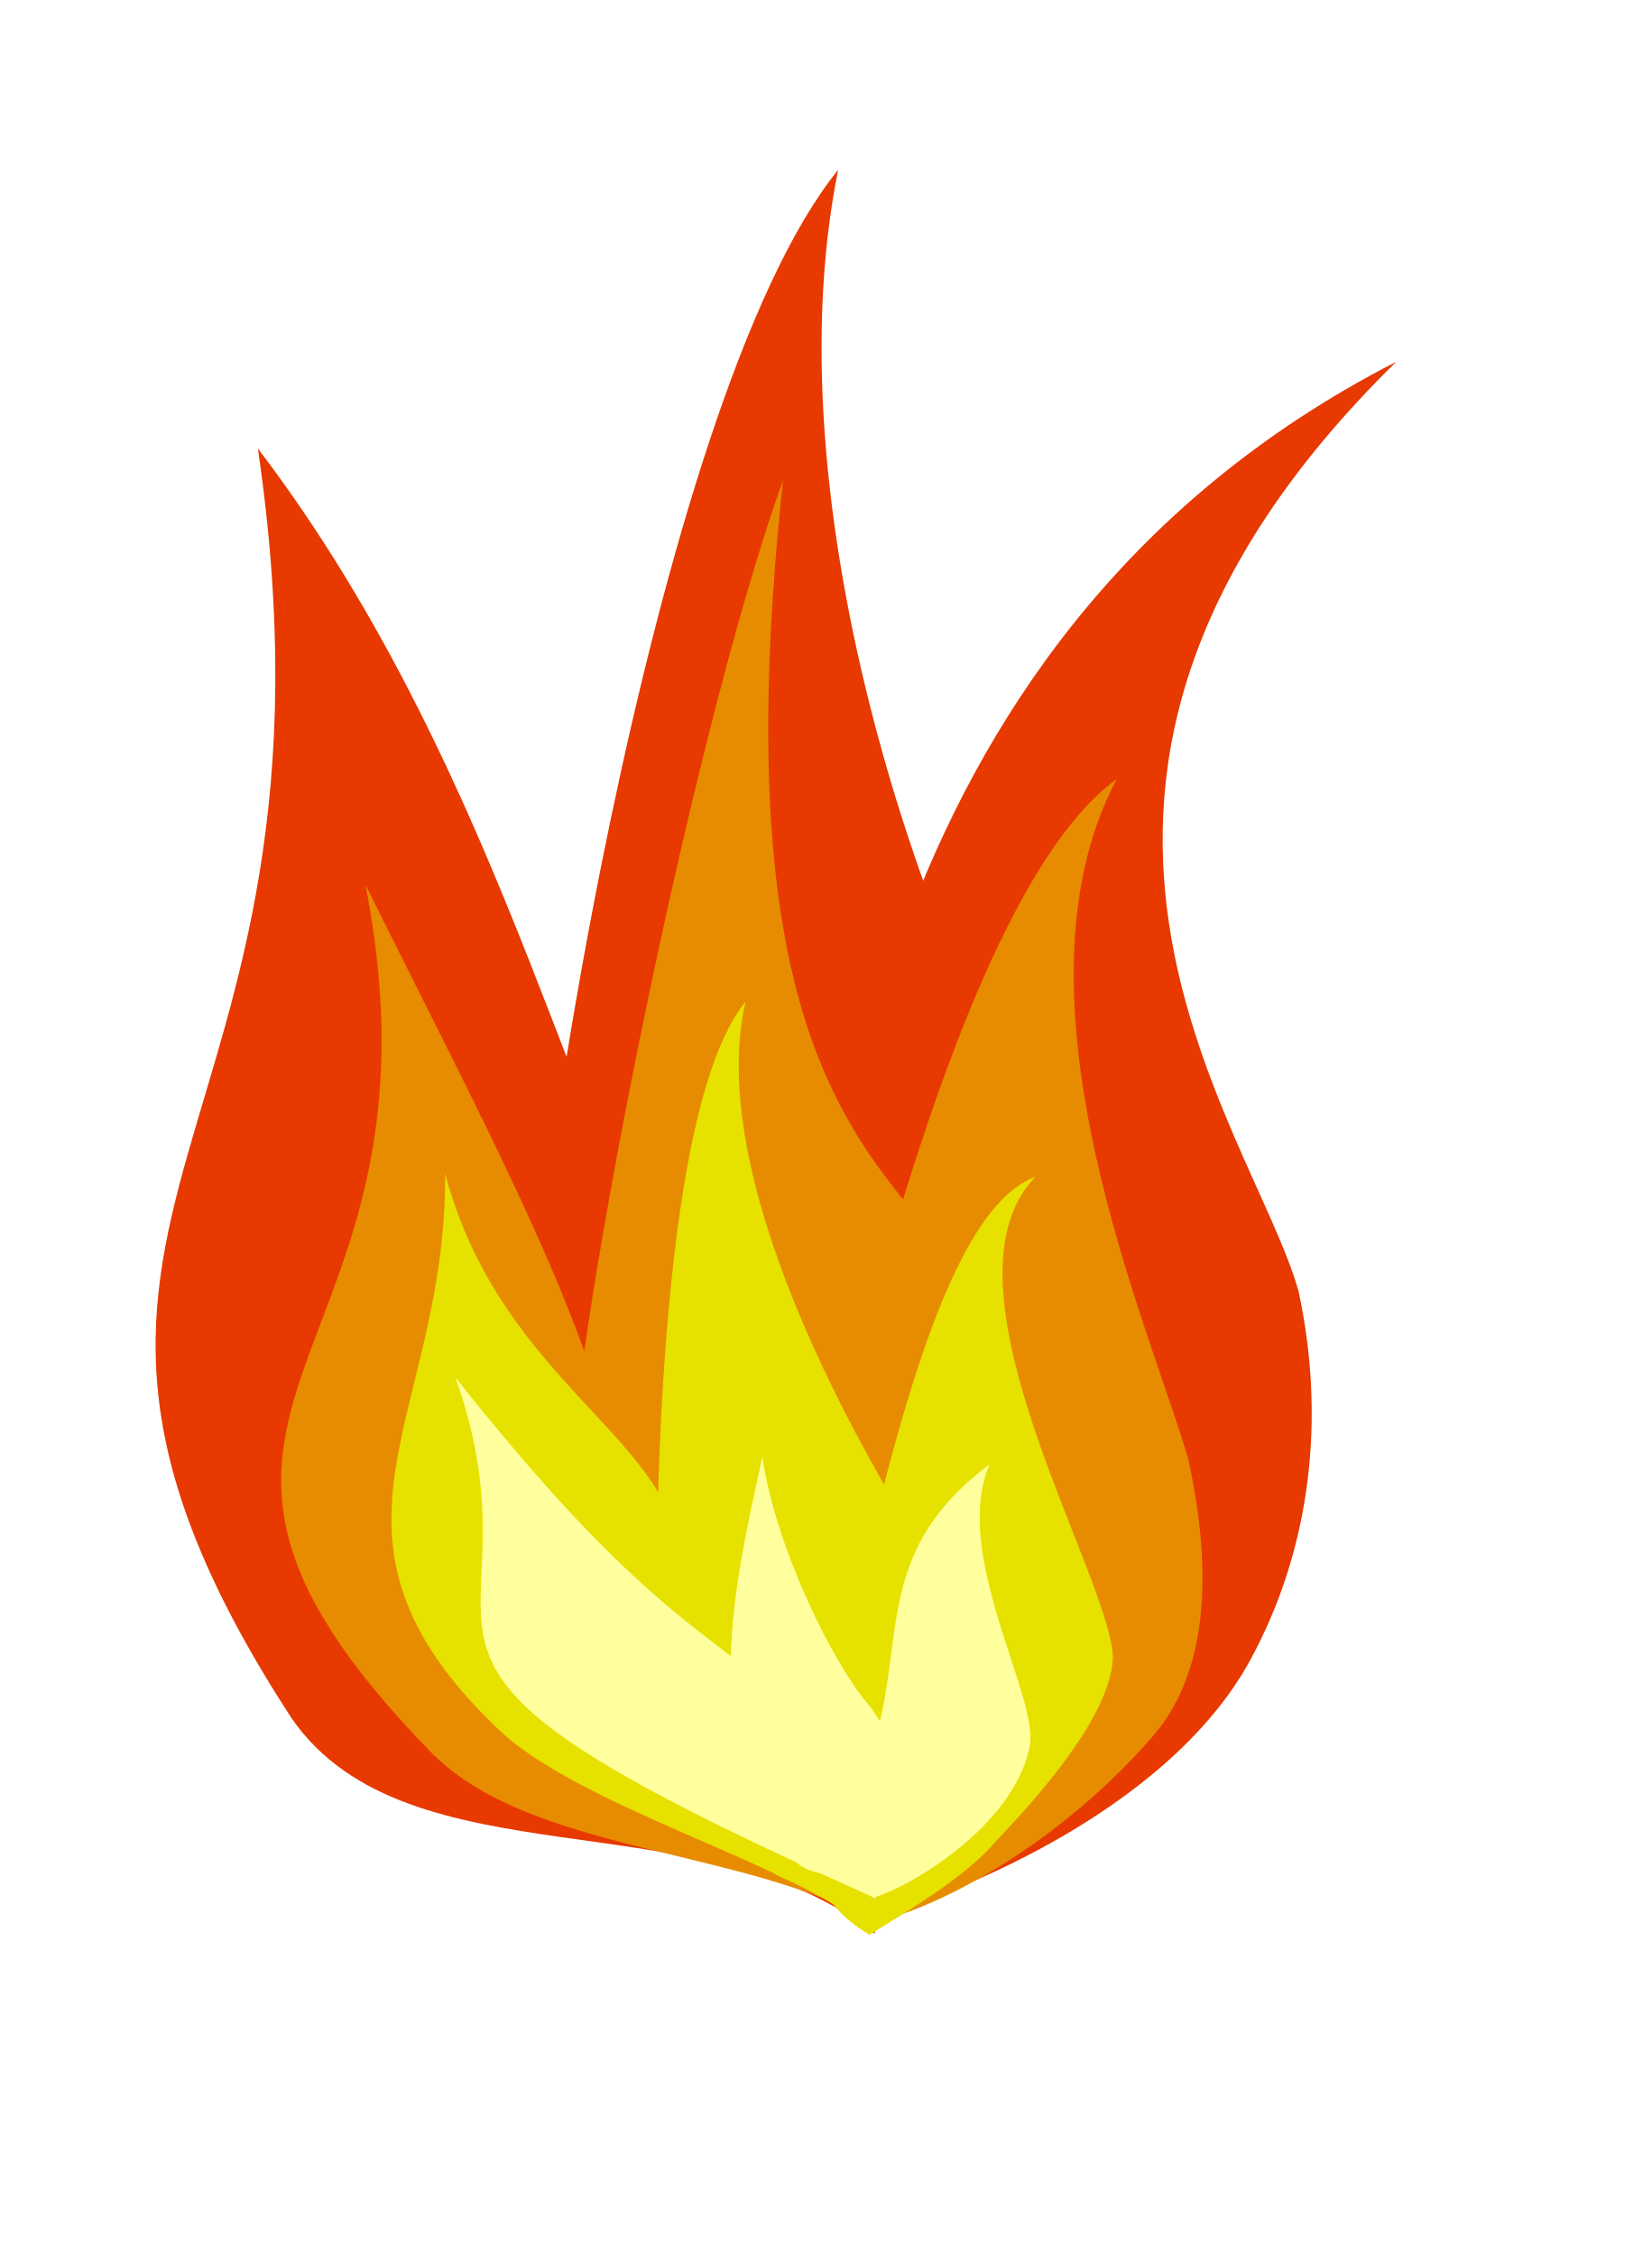
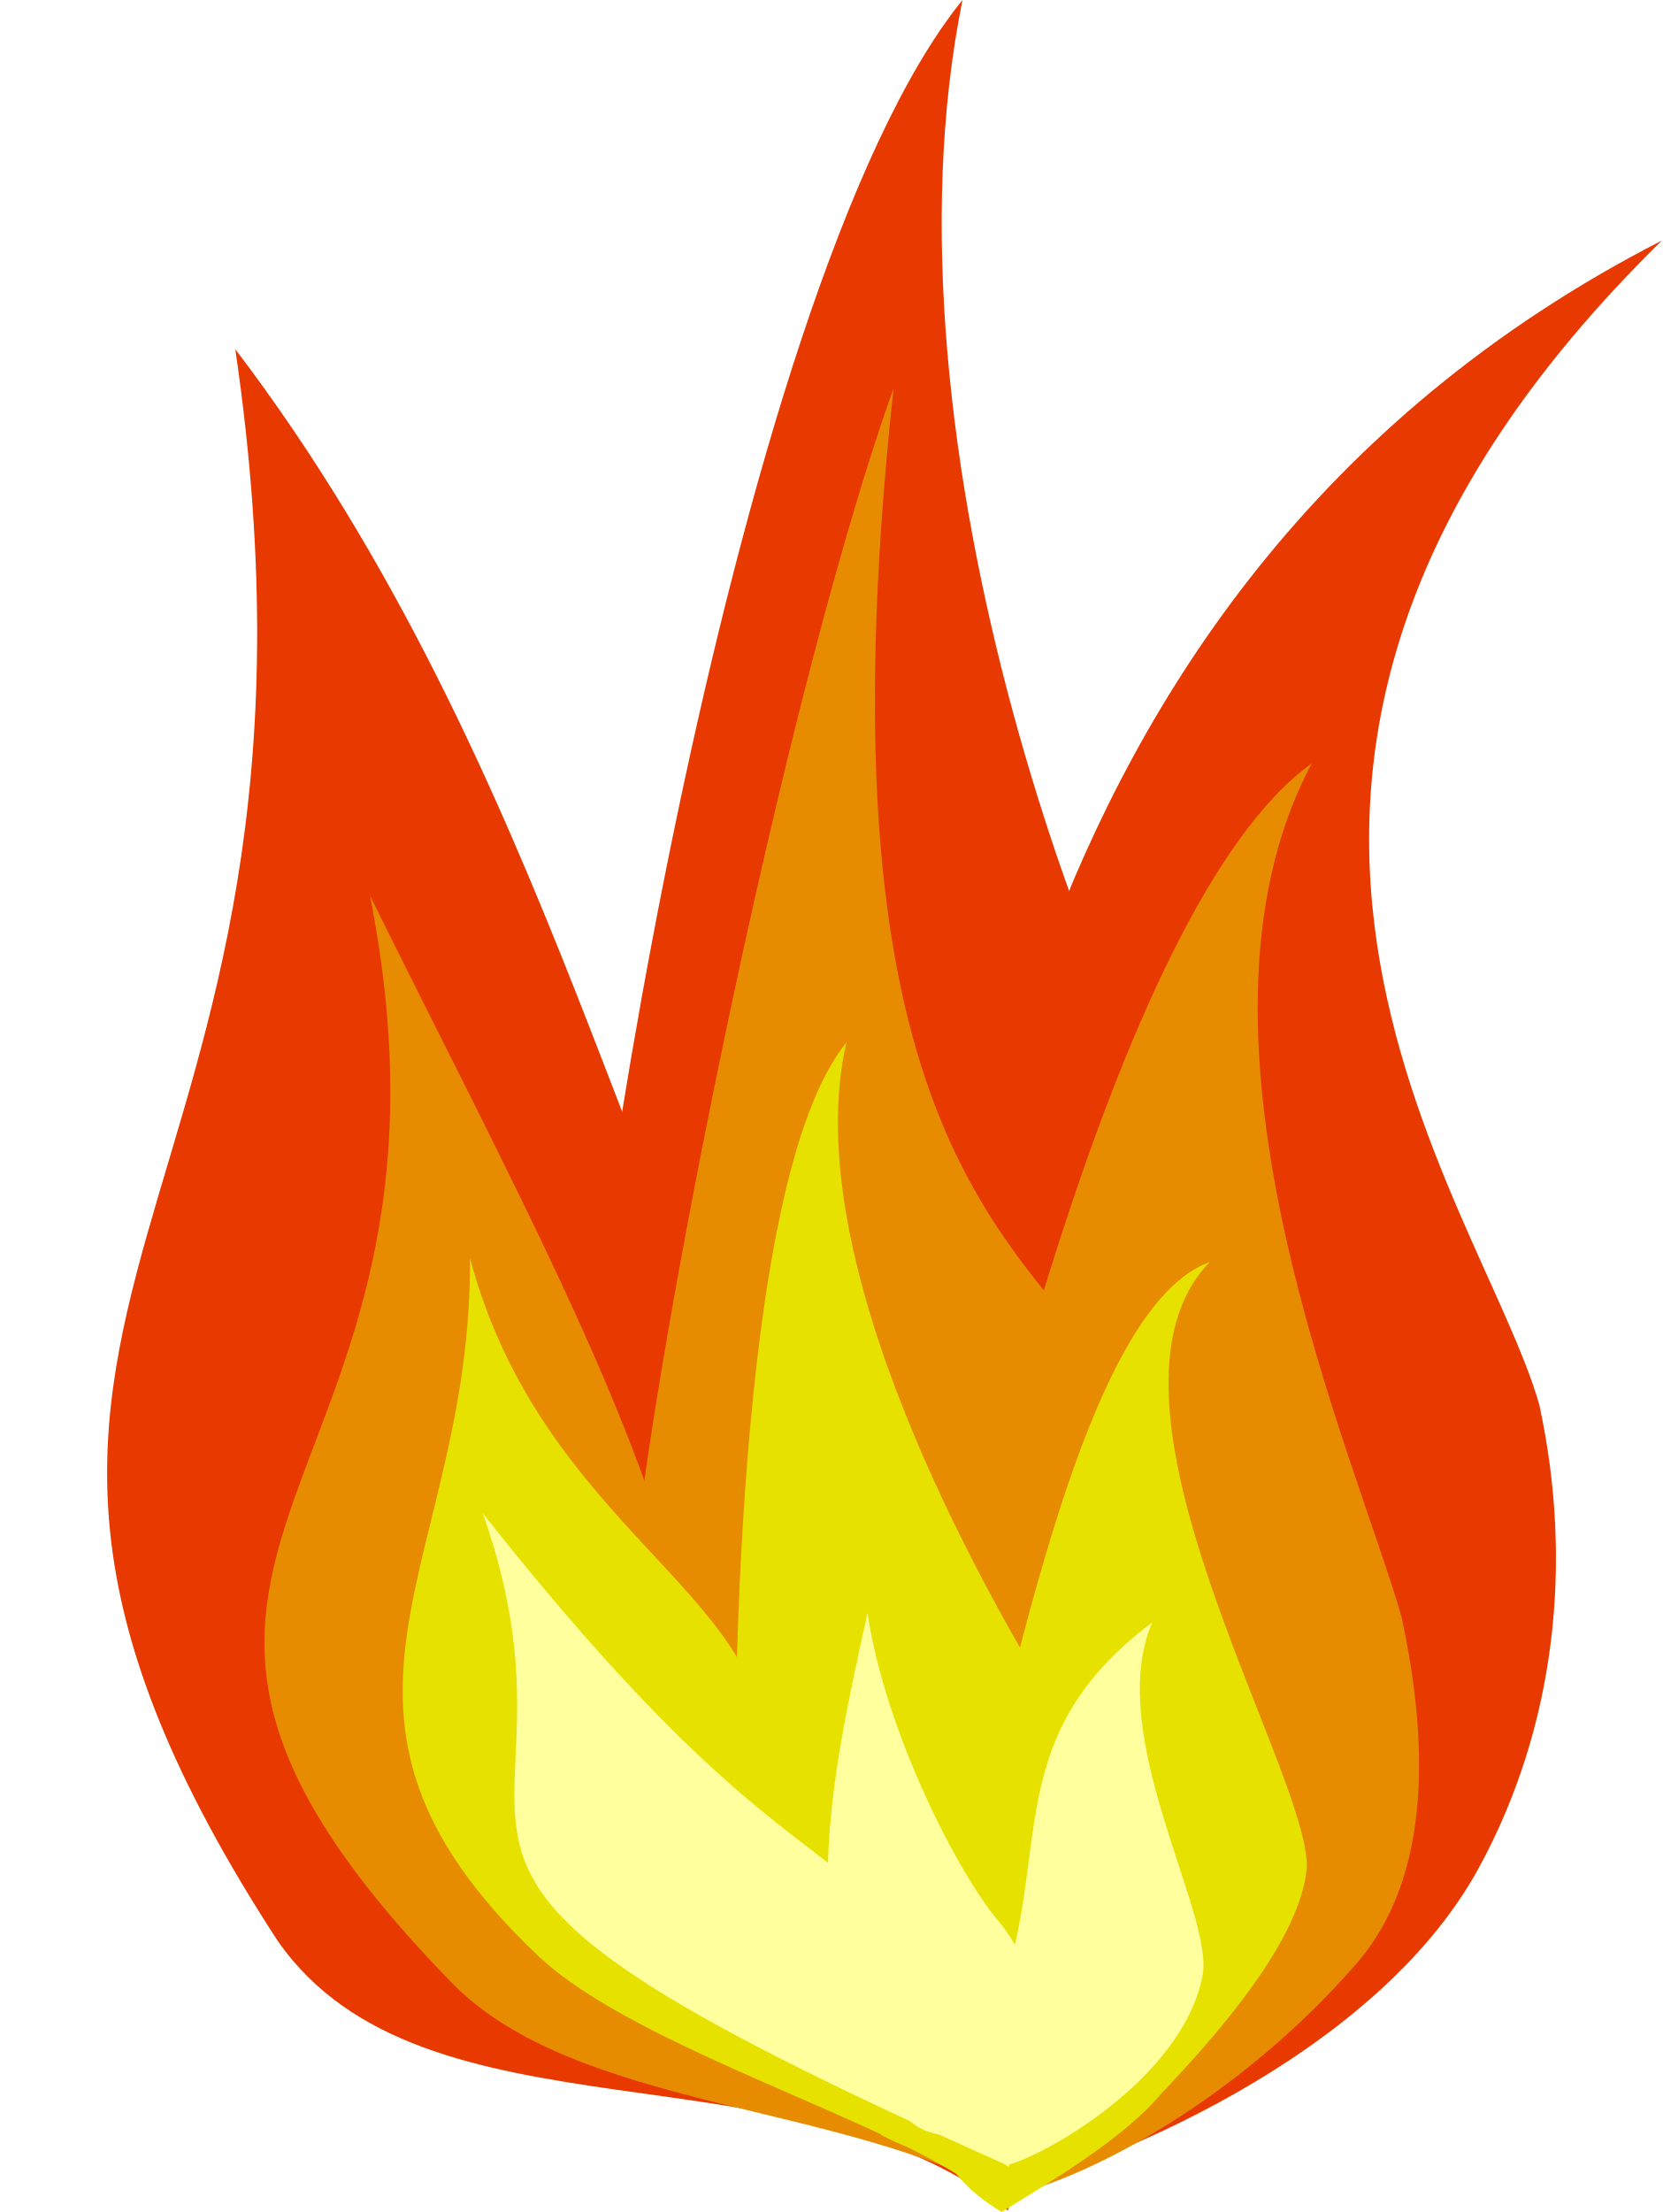
- <svg xmlns="http://www.w3.org/2000/svg" id="svg2" width="250.28pt" height="341.89pt">
+ <svg xmlns="http://www.w3.org/2000/svg" id="svg2" width="201.057pt" height="267.475pt" version="1.1">
  <defs id="defs5" />
-   <path style="fill:#e73900;fill-opacity:1;fill-rule:evenodd;stroke:none;stroke-width:1pt;stroke-linecap:butt;stroke-linejoin:miter;stroke-opacity:1" d="M 58.955,347.234 C -9.038,242.851 73.06,233.528 52.119,90.624 C 103.476,158.041 117.815,240.735 139.375,265.194 C 154.256,284.403 161.594,307.589 159.594,331.411 C 159.392,350.265 183.219,373.11 176.704,390.712 C 142.06,362.963 82.471,381.05 58.955,347.234 z " id="path2043" />
-   <path style="fill:#e73900;fill-opacity:1;fill-rule:evenodd;stroke:none;stroke-width:1pt;stroke-linecap:butt;stroke-linejoin:miter;stroke-opacity:1" d="M 161.781,377.714 C 162.174,357.723 137.985,349.051 128.255,333.439 C 112.14,321.514 107.035,302.952 106.68,284.673 C 105.37,255.44 131.428,81.131 169.391,34.317 C 154.842,106.203 190.96,201.96 213.274,233.638 C 228.373,258.252 234.05,286.591 228.611,314.476 C 225.939,336.723 207.51,350.091 197.54,370.045 C 187.568,382.062 173.996,383.2 161.781,377.714 z " id="path2041" />
-   <path style="fill:#e73900;fill-opacity:1;fill-rule:evenodd;stroke:none;stroke-width:1pt;stroke-linecap:butt;stroke-linejoin:miter;stroke-opacity:1" d="M 175.561,387.493 C 181.347,370.126 169.896,342.598 166.29,326.49 C 156.506,311.987 157.452,294.474 162.164,278.413 C 169.101,252.537 170.246,130.432 282.189,73.091 C 195.372,158.273 253.019,227.502 262.417,260.836 C 267.907,286.17 265.101,312.573 252.72,335.356 C 235.626,366.81 189.986,384.145 175.561,387.493 z " id="path2063" />
-   <path style="fill:#e78c00;fill-opacity:1;fill-rule:evenodd;stroke:none;stroke-width:1pt;stroke-linecap:butt;stroke-linejoin:miter;stroke-opacity:1" d="M 157.116,377.313 C 157.413,360.993 139.117,353.914 131.757,341.168 C 119.568,331.433 115.707,316.279 115.438,301.356 C 114.448,277.49 138.764,151.31 158.265,96.969 C 144.958,220.148 179.186,233.83 196.064,259.692 C 207.485,279.786 211.779,302.922 207.665,325.686 C 205.644,343.849 196.931,360.404 189.39,376.693 C 181.847,386.504 166.356,381.792 157.116,377.313 z " id="path1305" />
-   <path style="fill:#e78c00;fill-opacity:1;fill-rule:evenodd;stroke:none;stroke-width:1pt;stroke-linecap:butt;stroke-linejoin:miter;stroke-opacity:1" d="M 86.963,353.927 C 17.122,282.222 93.22,277.228 73.85,178.752 C 96.853,225.168 115.928,260.038 124.304,292.996 C 136.7,304.634 179.53,375.679 176.963,388.559 C 149.97,373.192 107.073,374.573 86.963,353.927 z " id="path2061" />
-   <path style="fill:#e7e100;fill-opacity:1;fill-rule:evenodd;stroke:none;stroke-width:1pt;stroke-linecap:butt;stroke-linejoin:miter;stroke-opacity:1" d="M 100.91,349.609 C 59.132,309.95 90.332,286.664 89.958,237.129 C 101.508,280.482 138.038,291.164 137.569,317.207 C 143.604,324.997 175.203,380.551 172.561,387.69 C 158.511,376.436 116.739,364.635 100.91,349.609 z " id="path2051" />
-   <path style="fill:#e78c00;fill-opacity:1;fill-rule:evenodd;stroke:none;stroke-width:1pt;stroke-linecap:butt;stroke-linejoin:miter;stroke-opacity:1" d="M 168.065,344.264 C 160.724,333.382 161.434,320.242 164.969,308.191 C 170.174,288.777 193.041,180.867 225.707,157.396 C 202.116,201.757 233.137,269.993 240.189,295.004 C 244.308,314.011 245.46,336.494 232.913,350.916 C 213.957,372.703 190.031,385.391 176.623,388.433 C 168.099,394.414 170.77,356.349 168.065,344.264 z " id="path2045" />
-   <path style="fill:#e7e100;fill-opacity:1;fill-rule:evenodd;stroke:none;stroke-width:1pt;stroke-linecap:butt;stroke-linejoin:miter;stroke-opacity:1" d="M 156.263,378.508 C 156.852,368.523 145.827,363.731 141.64,355.744 C 134.421,349.479 132.435,340.104 132.644,330.961 C 132.634,316.324 132.134,225.085 150.67,202.403 C 142.466,238.059 173.361,291.211 183.048,307.467 C 189.539,320.055 191.589,334.327 188.502,348.162 C 186.81,359.232 181.062,369.15 176.038,378.935 C 171.175,384.753 161.808,381.481 156.263,378.508 z " id="path1310" />
-   <path style="fill:#e7e100;fill-opacity:1;fill-rule:evenodd;stroke:none;stroke-width:1pt;stroke-linecap:butt;stroke-linejoin:miter;stroke-opacity:1" d="M 165.08,379.783 C 169.825,372.832 163.942,364.604 164.376,357.028 C 161.877,349.382 164.5,341.758 168.607,335.249 C 174.932,324.682 186.049,246.148 209.24,237.799 C 187.891,259.982 224.963,319.294 224.921,335.217 C 224.158,347.11 209.691,363.183 201.476,371.832 C 195.466,379.089 183.571,386.063 175.712,390.951 C 169.685,387.287 167.795,384.328 165.08,379.783 z " id="path2047" />
-   <path style="fill:#ffff9e;fill-opacity:1;fill-rule:evenodd;stroke:none;stroke-width:1pt;stroke-linecap:butt;stroke-linejoin:miter;stroke-opacity:1" d="M 157.079,371.835 C 142.323,348.593 147.798,322.665 154.073,294.384 C 156.932,313.573 168.84,336.859 175.571,344.496 C 180.217,350.493 182.509,357.732 181.884,365.17 C 181.821,371.056 178.833,378.189 176.799,383.684 C 165.982,375.021 164.422,382.393 157.079,371.835 z " id="path2049" />
-   <path style="fill:#ffff9e;fill-opacity:1;fill-rule:evenodd;stroke:none;stroke-width:1pt;stroke-linecap:butt;stroke-linejoin:miter;stroke-opacity:1" d="M 173.667,360.308 C 185.099,335.263 173.782,315.546 199.982,295.899 C 192.158,314.113 210.051,342.874 208.104,352.847 C 204.83,369.619 182.219,382.101 176.503,383.394 C 177.865,369.603 168.823,372.22 173.667,360.308 z " id="path2065" />
-   <path style="fill:#ffff9e;fill-opacity:1;fill-rule:evenodd;stroke:none;stroke-width:1pt;stroke-linecap:butt;stroke-linejoin:miter;stroke-opacity:1" d="M 92.05,278.337 C 153.503,356.053 152.145,316.817 176.514,383.374 C 60.356,331.657 112.489,336.325 92.05,278.337 z " id="path2067" />
+   <path style="fill:#e73900;fill-opacity:1;fill-rule:evenodd;stroke:none;stroke-width:1pt;stroke-linecap:butt;stroke-linejoin:miter;stroke-opacity:1" d="M 44.783,312.917 C -23.209,208.534 58.889,199.211 37.947,56.307 c 51.357,67.417 65.696,150.111 87.256,174.57 14.88,19.209 22.219,42.395 20.218,66.217 -0.202,18.854 23.625,41.698 17.11,59.3 C 127.888,328.646 68.3,346.732 44.783,312.917 Z" id="path2043" />
+   <path style="fill:#e73900;fill-opacity:1;fill-rule:evenodd;stroke:none;stroke-width:1pt;stroke-linecap:butt;stroke-linejoin:miter;stroke-opacity:1" d="M 147.61,343.396 C 148.003,323.406 123.813,314.734 114.083,299.122 97.969,287.197 92.864,268.635 92.508,250.356 91.199,221.122 117.257,46.814 155.219,0 c -14.548,71.886 21.569,167.643 43.883,199.321 15.1,24.614 20.776,52.953 15.337,80.838 -2.672,22.247 -21.101,35.615 -31.071,55.569 -9.973,12.017 -23.544,13.155 -35.76,7.669 z" id="path2041" />
+   <path style="fill:#e73900;fill-opacity:1;fill-rule:evenodd;stroke:none;stroke-width:1pt;stroke-linecap:butt;stroke-linejoin:miter;stroke-opacity:1" d="m 161.389,353.175 c 5.787,-17.367 -5.665,-44.895 -9.271,-61.002 -9.783,-14.504 -8.838,-32.016 -4.126,-48.078 6.937,-25.875 8.082,-147.981 120.025,-205.322 -86.818,85.183 -29.17,154.411 -19.772,187.745 5.49,25.333 2.684,51.737 -9.697,74.52 -17.094,31.454 -62.733,48.789 -77.159,52.137 z" id="path2063" />
+   <path style="fill:#e78c00;fill-opacity:1;fill-rule:evenodd;stroke:none;stroke-width:1pt;stroke-linecap:butt;stroke-linejoin:miter;stroke-opacity:1" d="M 142.945,342.996 C 143.242,326.676 124.946,319.596 117.586,306.851 105.397,297.115 101.536,281.962 101.267,267.039 100.276,243.173 124.593,116.993 144.094,62.652 130.787,185.831 165.015,199.513 181.893,225.375 c 11.421,20.094 15.715,43.23 11.601,65.995 -2.021,18.162 -10.734,34.717 -18.275,51.007 -7.543,9.81 -23.035,5.099 -32.274,0.62 z" id="path1305" />
+   <path style="fill:#e78c00;fill-opacity:1;fill-rule:evenodd;stroke:none;stroke-width:1pt;stroke-linecap:butt;stroke-linejoin:miter;stroke-opacity:1" d="M 72.792,319.609 C 2.951,247.905 79.048,242.911 59.679,144.435 c 23.003,46.417 42.078,81.286 50.454,114.244 12.395,11.638 55.225,82.683 52.658,95.564 -26.992,-15.367 -69.89,-13.986 -90,-34.633 z" id="path2061" />
+   <path style="fill:#e7e100;fill-opacity:1;fill-rule:evenodd;stroke:none;stroke-width:1pt;stroke-linecap:butt;stroke-linejoin:miter;stroke-opacity:1" d="M 86.739,315.292 C 44.96,275.632 76.16,252.347 75.787,202.812 c 11.549,43.353 48.08,54.035 47.611,80.078 6.035,7.79 37.634,63.345 34.992,70.483 -14.05,-11.254 -55.822,-23.055 -71.651,-38.081 z" id="path2051" />
+   <path style="fill:#e78c00;fill-opacity:1;fill-rule:evenodd;stroke:none;stroke-width:1pt;stroke-linecap:butt;stroke-linejoin:miter;stroke-opacity:1" d="m 153.893,309.947 c -7.34,-10.882 -6.631,-24.022 -3.095,-36.073 5.205,-19.414 28.071,-127.324 60.738,-150.795 -23.591,44.36 7.43,112.597 14.481,137.607 4.119,19.007 5.272,41.49 -7.276,55.912 -18.955,21.787 -42.882,34.475 -56.29,37.517 -8.524,5.982 -5.852,-32.084 -8.558,-44.169 z" id="path2045" />
+   <path style="fill:#e7e100;fill-opacity:1;fill-rule:evenodd;stroke:none;stroke-width:1pt;stroke-linecap:butt;stroke-linejoin:miter;stroke-opacity:1" d="m 142.091,344.19 c 0.59,-9.984 -10.435,-14.776 -14.623,-22.764 -7.219,-6.265 -9.205,-15.639 -8.996,-24.783 -0.01,-14.637 -0.51,-105.876 18.026,-128.558 -8.204,35.656 22.691,88.808 32.379,105.064 6.49,12.588 8.541,26.86 5.453,40.695 -1.691,11.069 -7.44,20.987 -12.463,30.772 -4.863,5.818 -14.231,2.546 -19.776,-0.427 z" id="path1310" />
+   <path style="fill:#e7e100;fill-opacity:1;fill-rule:evenodd;stroke:none;stroke-width:1pt;stroke-linecap:butt;stroke-linejoin:miter;stroke-opacity:1" d="m 150.908,345.466 c 4.746,-6.95 -1.138,-15.179 -0.704,-22.755 -2.499,-7.645 0.124,-15.27 4.23,-21.778 6.326,-10.568 17.442,-89.101 40.633,-97.45 -21.349,22.183 15.724,81.495 15.681,97.418 -0.763,11.893 -15.23,27.967 -23.445,36.615 -6.01,7.257 -17.905,14.231 -25.764,19.119 -6.027,-3.664 -7.917,-6.623 -10.632,-11.168 z" id="path2047" />
+   <path style="fill:#ffff9e;fill-opacity:1;fill-rule:evenodd;stroke:none;stroke-width:1pt;stroke-linecap:butt;stroke-linejoin:miter;stroke-opacity:1" d="m 142.908,337.518 c -14.756,-23.241 -9.282,-49.17 -3.006,-77.451 2.859,19.189 14.767,42.476 21.498,50.112 4.646,5.997 6.937,13.236 6.313,20.674 -0.063,5.886 -3.051,13.019 -5.085,18.515 -10.816,-8.664 -12.377,-1.292 -19.719,-11.85 z" id="path2049" />
+   <path style="fill:#ffff9e;fill-opacity:1;fill-rule:evenodd;stroke:none;stroke-width:1pt;stroke-linecap:butt;stroke-linejoin:miter;stroke-opacity:1" d="m 159.496,325.99 c 11.431,-25.045 0.115,-44.761 26.314,-64.409 -7.824,18.215 10.07,46.976 8.123,56.948 -3.274,16.772 -25.885,29.254 -31.601,30.547 1.362,-13.791 -7.68,-11.174 -2.836,-23.087 z" id="path2065" />
+   <path style="fill:#ffff9e;fill-opacity:1;fill-rule:evenodd;stroke:none;stroke-width:1pt;stroke-linecap:butt;stroke-linejoin:miter;stroke-opacity:1" d="m 77.878,244.02 c 61.453,77.716 60.095,38.481 84.465,105.037 C 46.184,297.34 98.317,302.008 77.878,244.02 Z" id="path2067" />
</svg>
